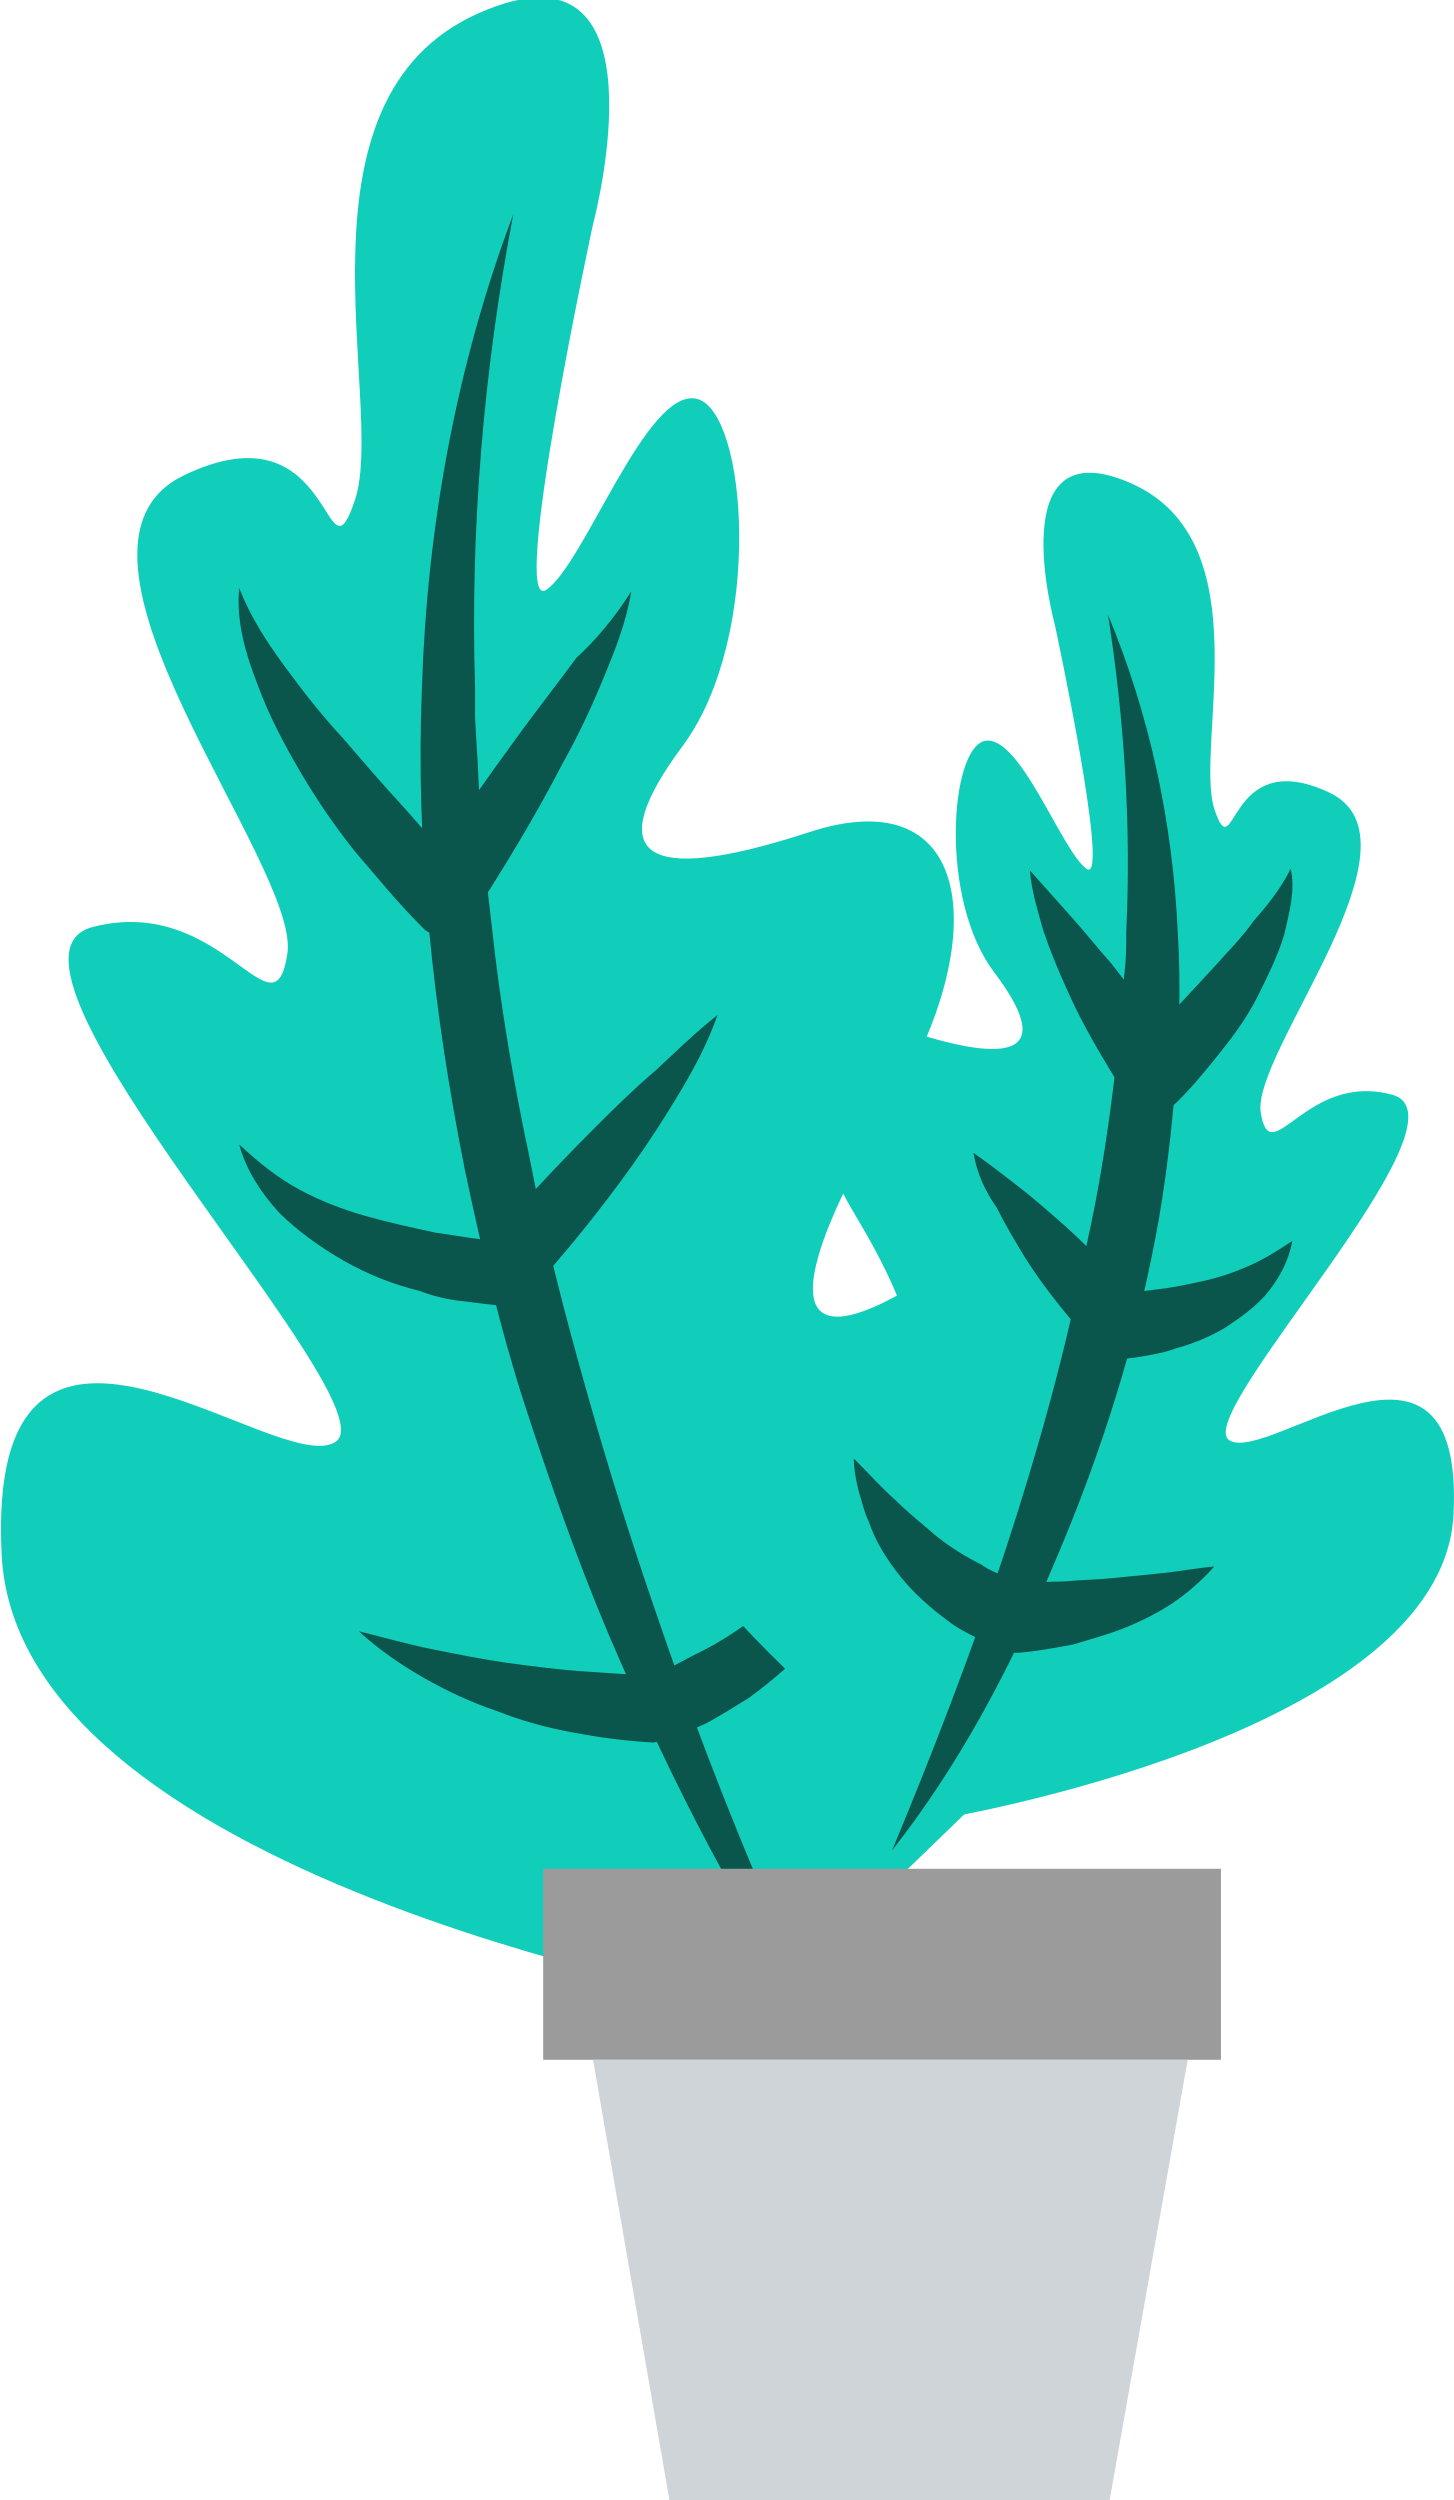
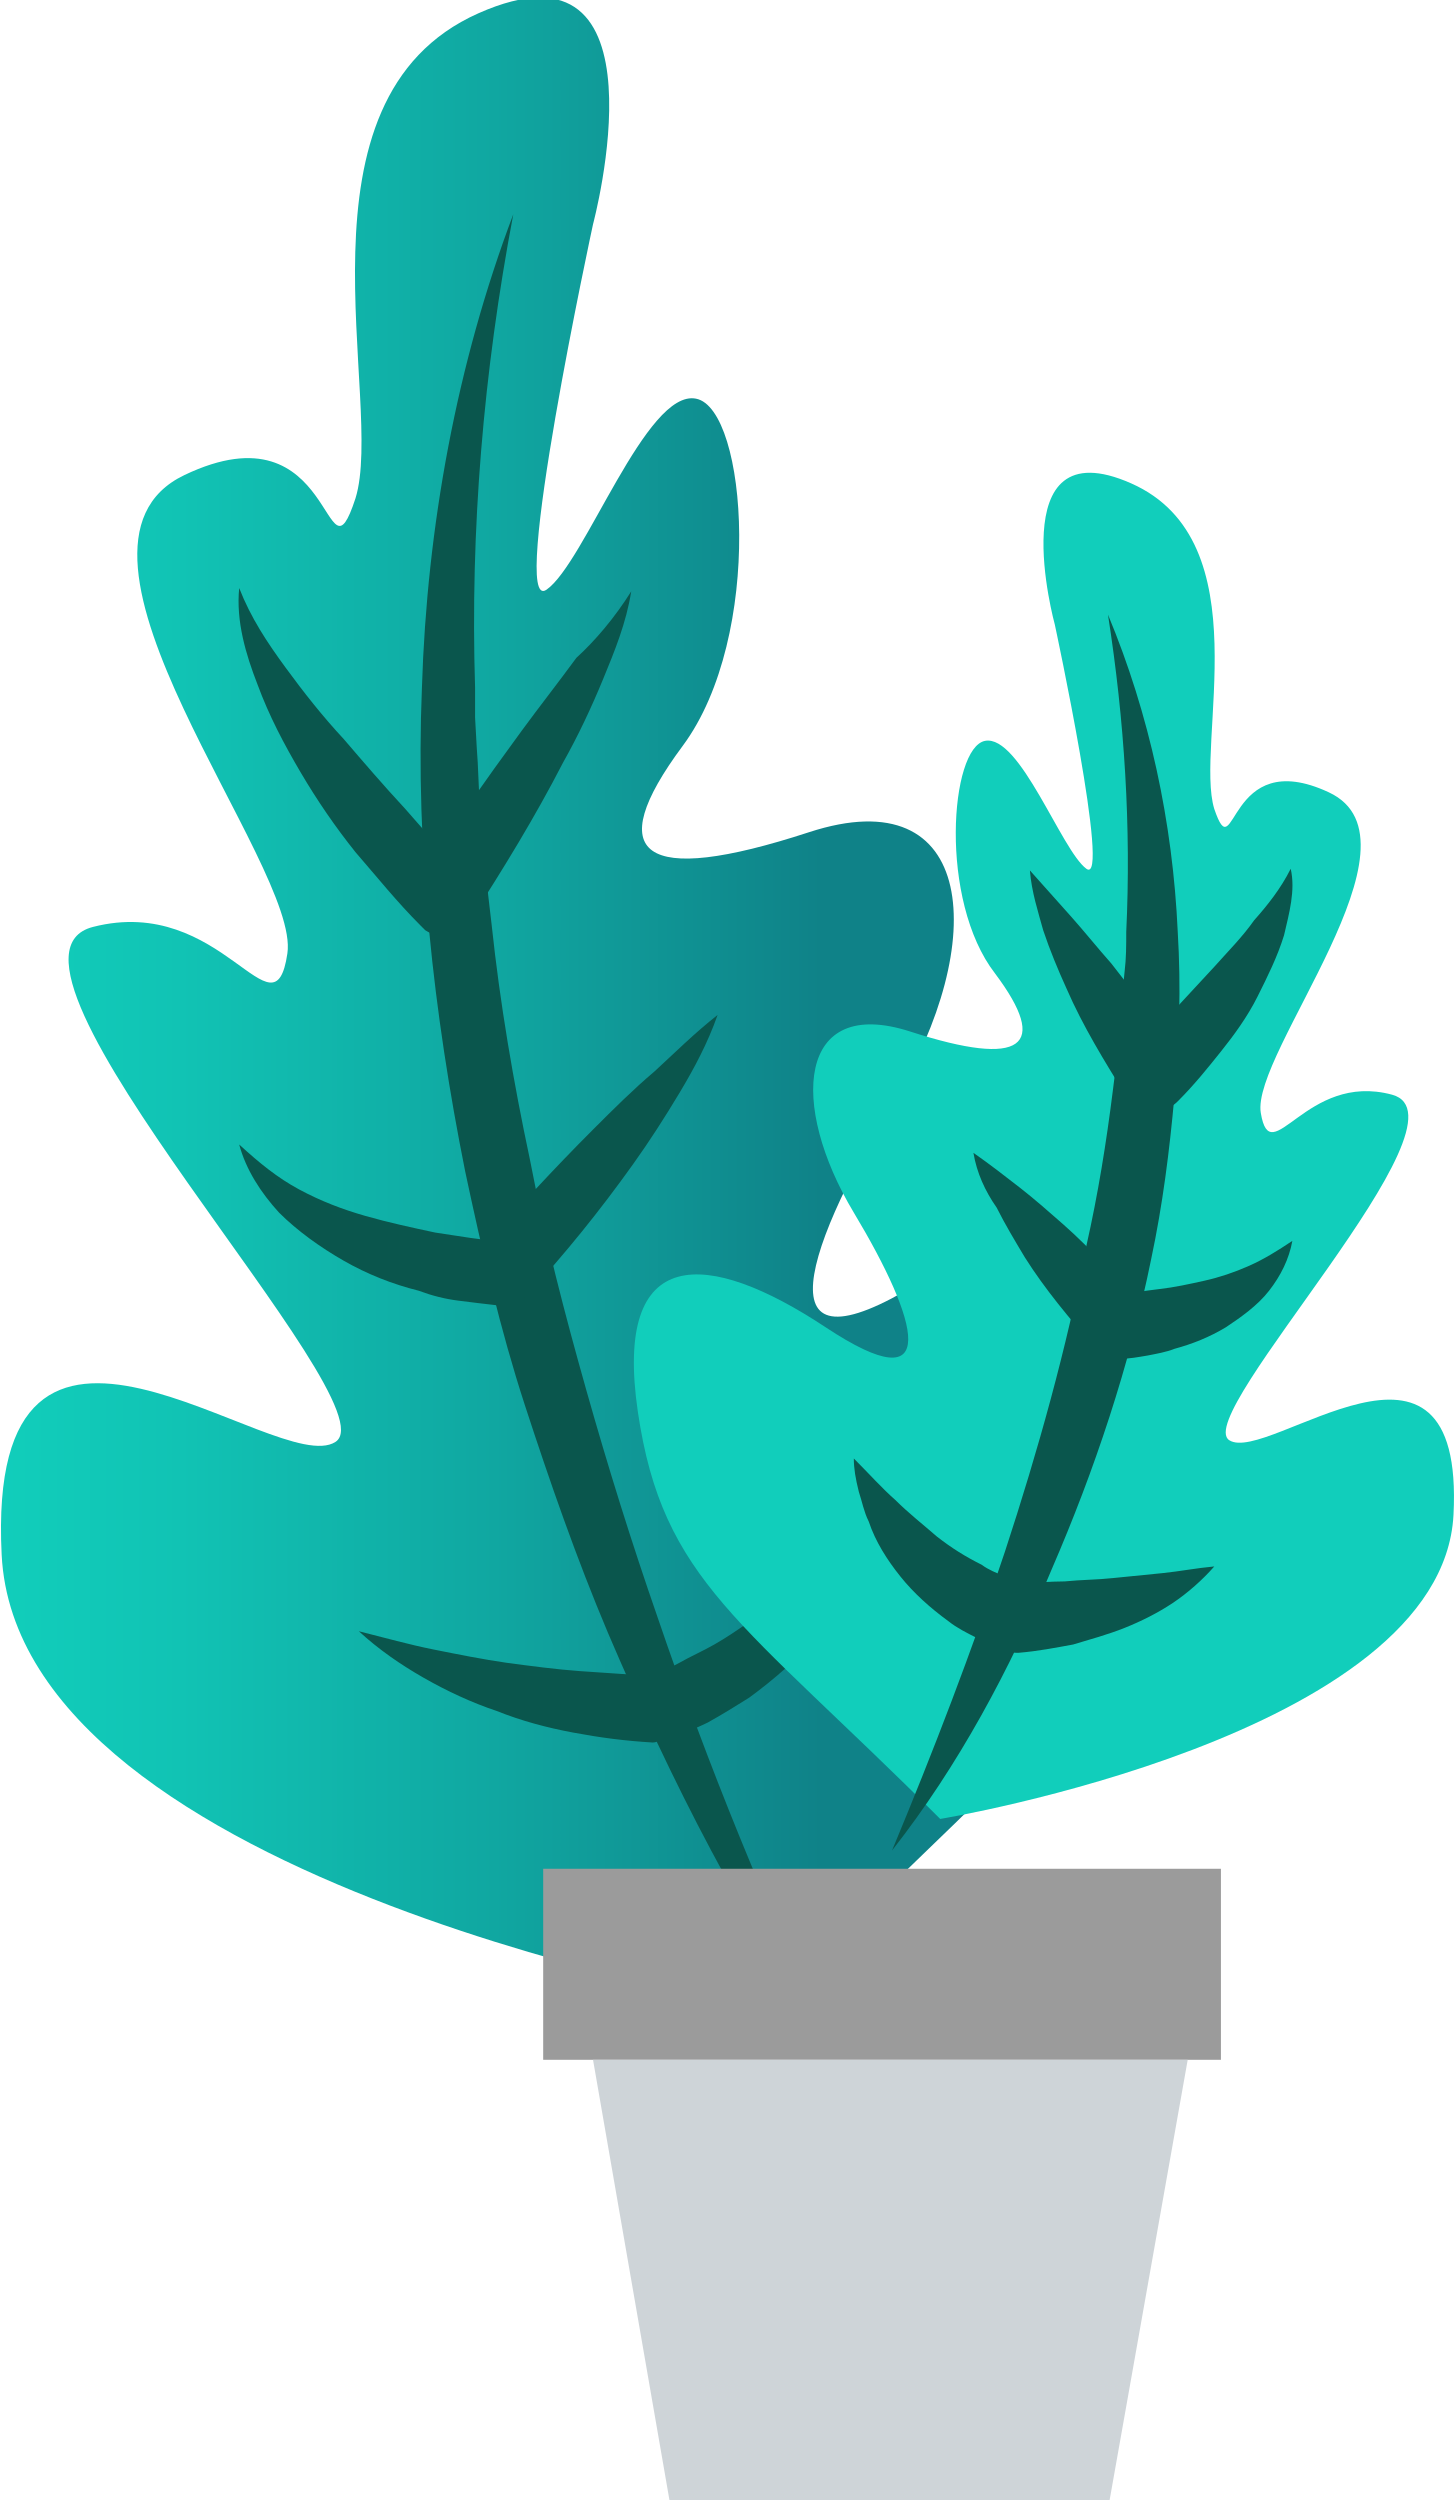
<svg xmlns="http://www.w3.org/2000/svg" version="1.1" x="0px" y="0px" viewBox="0 0 87.5 150.5" enable-background="new 0 0 87.5 150.5" xml:space="preserve">
  <g>
+     <linearGradient id="SVGID_86_" gradientUnits="userSpaceOnUse">
+       <stop offset="0" style="stop-color:#11CEBB" />
+       <stop offset="0.124" style="stop-color:#11C3B4" />
+       <stop offset="0.34" style="stop-color:#10A7A1" />
+       <stop offset="0.565" style="stop-color:#0F8288" />
+     </linearGradient>
    <g>
-       <path fill="#11CEBB" d="M46.1,120.9c0,0-45-7.4-46-27.3s16.6-4.5,20.1-6.8s-22.4-29-14.6-31s10.9,7,11.7,1.6    c0.8-5.3-15.4-24.4-6.2-28.8s8.4,7.2,10.3,1.4c1.8-5.8-4.3-24,7.4-29.2s6.9,12.7,6.9,12.7s-5.1,23.6-2.8,22c2.3-1.6,6-12.1,9-11.5    c3.1,0.6,4.1,14.3-0.8,20.9s-2.5,8.5,7.6,5.2s10.9,6.6,5.1,16.2s-8,17.2,2.5,10.3c10.5-7,19.1-7.6,16.8,7.6S63.9,103,46.1,120.9z" />
+       <path fill="url(#SVGID_86_)" d="M46.1,120.9c0,0-45-7.4-46-27.3s16.6-4.5,20.1-6.8s-22.4-29-14.6-31s10.9,7,11.7,1.6    c0.8-5.3-15.4-24.4-6.2-28.8s8.4,7.2,10.3,1.4c1.8-5.8-4.3-24,7.4-29.2s6.9,12.7,6.9,12.7s-5.1,23.6-2.8,22c2.3-1.6,6-12.1,9-11.5    c3.1,0.6,4.1,14.3-0.8,20.9s-2.5,8.5,7.6,5.2s10.9,6.6,5.1,16.2s-8,17.2,2.5,10.3c10.5-7,19.1-7.6,16.8,7.6S63.9,103,46.1,120.9z" />
      <g>
        <path fill="#0A564D" d="M50.4,123.8c-5.6-7.9-10-16.6-13.8-25.5c-1.9-4.5-3.5-9.1-5-13.7c-1.5-4.6-2.6-9.4-3.6-14.1     c-1.9-9.5-3-19.3-2.6-29.1c0.3-9.7,2.1-19.5,5.5-28.5c-1.8,9.5-2.6,19-2.3,28.5l0,1.8l0.1,1.8c0.1,1.2,0.1,2.4,0.2,3.6     c0.2,2.4,0.4,4.7,0.7,7.1c0.5,4.7,1.3,9.4,2.3,14.1c0.9,4.7,2.1,9.3,3.4,13.9c1.3,4.6,2.7,9.1,4.3,13.7     C42.6,106.2,46.2,115.1,50.4,123.8z" />
        <path fill="#0A564D" d="M53.9,88.4c-0.2,0.9-0.4,1.8-0.6,2.7c-0.3,0.8-0.6,1.7-1,2.6c-0.8,1.7-1.8,3.2-3,4.7     c-1.2,1.4-2.7,2.7-4.2,3.8c-0.8,0.5-1.6,1-2.5,1.5c-0.4,0.2-0.9,0.4-1.3,0.6c-0.5,0.2-0.9,0.3-1.5,0.5c-0.2,0-0.3,0.1-0.5,0.1     c-1.7-0.1-3.2-0.3-4.8-0.6c-1.6-0.3-3.1-0.7-4.6-1.3c-1.5-0.5-3-1.2-4.4-2c-1.4-0.8-2.7-1.7-3.9-2.8c1.6,0.4,3,0.8,4.5,1.1     c1.5,0.3,3,0.6,4.4,0.8c1.5,0.2,3,0.4,4.4,0.5c1.5,0.1,3,0.2,4.4,0.3l-0.5,0.1c0.2-0.1,0.7-0.2,1-0.4c0.4-0.1,0.7-0.3,1.1-0.5     c0.7-0.4,1.4-0.7,2.1-1.1c1.4-0.8,2.7-1.8,4-2.8c0.3-0.3,0.6-0.6,0.9-0.8c0.3-0.3,0.6-0.6,0.9-0.9l0.9-0.9l0.9-0.9     c0.6-0.6,1.1-1.3,1.7-2C52.8,89.9,53.3,89.1,53.9,88.4z" />
        <path fill="#0A564D" d="M43.2,61.1c-0.6,1.7-1.4,3.2-2.3,4.7c-0.9,1.5-1.8,2.9-2.8,4.3c-2,2.8-4.1,5.4-6.4,7.9l0,0     c-0.4,0.5-1,0.7-1.6,0.6c-0.9-0.1-1.7-0.2-2.5-0.3c-0.8-0.1-1.6-0.3-2.4-0.6c-1.6-0.4-3.1-1-4.5-1.8c-1.4-0.8-2.8-1.8-3.9-2.9     c-1.1-1.2-2-2.6-2.4-4.1c1.2,1.1,2.3,2,3.6,2.7c1.3,0.7,2.6,1.2,4,1.6c1.4,0.4,2.8,0.7,4.2,1c1.4,0.2,2.9,0.5,4.2,0.5l-1.6,0.7     c2.2-2.5,4.5-5,6.9-7.4c1.2-1.2,2.4-2.4,3.7-3.5C40.6,63.4,41.8,62.2,43.2,61.1z" />
        <path fill="#0A564D" d="M38,35.6c-0.3,1.9-1,3.6-1.7,5.3c-0.7,1.7-1.5,3.4-2.4,5c-1.7,3.3-3.6,6.4-5.6,9.5     c-0.6,0.9-1.8,1.2-2.7,0.6c-0.1-0.1-0.2-0.2-0.3-0.3c-1.4-1.4-2.6-2.9-3.9-4.4c-1.2-1.5-2.3-3.1-3.3-4.8c-1-1.7-1.9-3.4-2.6-5.3     c-0.7-1.8-1.3-3.8-1.1-5.8c0.7,1.8,1.7,3.3,2.8,4.8c1.1,1.5,2.2,2.9,3.5,4.3c1.2,1.4,2.4,2.8,3.7,4.2c1.2,1.4,2.5,2.8,3.8,4     l-3.1,0.3c2-3,4.1-6,6.3-9c1.1-1.5,2.2-2.9,3.3-4.4C35.8,38.6,37,37.2,38,35.6z" />
      </g>
    </g>
    <g>
      <path fill="#11CEBB" d="M56.6,109.5c0,0,30.2-5,30.9-18.3c0.7-13.4-11.2-3-13.5-4.5c-2.3-1.5,15-19.4,9.8-20.8    c-5.2-1.4-7.3,4.7-7.9,1.1c-0.6-3.6,10.3-16.4,4.1-19.3c-6.2-2.9-5.6,4.8-6.9,1c-1.2-3.9,2.9-16.1-5-19.6s-4.6,8.5-4.6,8.5    s3.4,15.8,1.9,14.7c-1.5-1.1-4-8.1-6.1-7.7c-2.1,0.4-2.8,9.6,0.6,14c3.3,4.4,1.7,5.7-5.1,3.5s-7.3,4.4-3.4,10.9    c3.9,6.5,5.4,11.6-1.7,6.9S36.9,74.8,38.4,85S44.6,97.5,56.6,109.5z" />
      <g>
        <path fill="#0A564D" d="M53.7,111.4c2.5-6,4.8-12,6.8-18c2-6.1,3.7-12.2,4.9-18.4c0.7-3.1,1.2-6.2,1.6-9.4     c0.2-1.6,0.4-3.1,0.5-4.7c0.1-0.8,0.1-1.6,0.2-2.4c0.1-0.8,0.1-1.6,0.1-2.4c0.3-6.3-0.1-12.7-1.1-19.1c2.5,6,3.9,12.5,4.2,19.1     c0.2,3.3,0.1,6.6-0.2,9.9c-0.3,3.3-0.7,6.5-1.4,9.8c-1.3,6.4-3.4,12.7-6,18.7C60.8,100.5,57.7,106.3,53.7,111.4z" />
        <path fill="#0A564D" d="M51.4,87.8c0.9,0.9,1.7,1.8,2.5,2.5c0.8,0.8,1.7,1.5,2.5,2.2c0.9,0.7,1.7,1.2,2.7,1.7     c0.4,0.3,0.9,0.5,1.4,0.7c0.2,0.1,0.5,0.2,0.7,0.3c0.2,0.1,0.5,0.2,0.6,0.2l-0.5-0.1c0.9,0,1.9-0.1,2.8-0.1c1-0.1,2-0.1,2.9-0.2     c1-0.1,2-0.2,3-0.3c1-0.1,2-0.3,3.1-0.4c-0.7,0.8-1.6,1.6-2.5,2.2c-0.9,0.6-1.9,1.1-2.9,1.5c-1,0.4-2.1,0.7-3.1,1     c-1.1,0.2-2.1,0.4-3.3,0.5c-0.2,0-0.3,0-0.5-0.1l0,0c-0.5-0.1-0.8-0.2-1.1-0.4c-0.3-0.1-0.6-0.3-0.9-0.4c-0.6-0.3-1.2-0.6-1.7-1     c-1.1-0.8-2.1-1.7-2.9-2.7c-0.8-1-1.5-2.1-1.9-3.3c-0.3-0.6-0.4-1.2-0.6-1.8C51.5,89,51.4,88.4,51.4,87.8z" />
        <path fill="#0A564D" d="M58.6,69.4c1,0.7,1.9,1.4,2.8,2.1c0.9,0.7,1.8,1.5,2.6,2.2c1.7,1.5,3.2,3.2,4.7,4.9l-1.6-0.7     c0.8,0,1.8-0.2,2.7-0.3c0.9-0.1,1.8-0.3,2.7-0.5c0.9-0.2,1.8-0.5,2.7-0.9c0.9-0.4,1.7-0.9,2.6-1.5c-0.2,1.1-0.7,2.1-1.4,3     c-0.7,0.9-1.7,1.6-2.6,2.2c-1,0.6-2,1-3.1,1.3c-0.5,0.2-1.1,0.3-1.6,0.4c-0.6,0.1-1.1,0.2-1.7,0.2c-0.6,0-1.2-0.2-1.5-0.6l0-0.1     c-1.5-1.7-3-3.5-4.2-5.4c-0.6-1-1.2-2-1.7-3C59.3,71.7,58.8,70.6,58.6,69.4z" />
        <path fill="#0A564D" d="M62,52.4l2.5,2.8c0.8,0.9,1.6,1.9,2.4,2.8c1.5,1.9,3,3.9,4.3,5.9l-3.1-0.3l2.5-2.7l2.5-2.7     c0.8-0.9,1.7-1.8,2.4-2.8c0.8-0.9,1.6-1.9,2.2-3.1c0.3,1.3-0.1,2.7-0.4,4c-0.4,1.3-1,2.5-1.6,3.7c-0.6,1.2-1.4,2.3-2.2,3.3     c-0.8,1-1.6,2-2.6,3c-0.8,0.8-2,0.8-2.8,0c-0.1-0.1-0.2-0.2-0.3-0.3c-1.3-2.1-2.6-4.2-3.6-6.5c-0.5-1.1-1-2.3-1.4-3.5     C62.5,54.9,62.1,53.7,62,52.4z" />
      </g>
    </g>
    <g>
      <polygon fill="#9B9B9B" points="73.5,124 35.7,124 32.7,124 32.7,112.5 73.5,112.5   " />
      <polygon fill="#CED4D8" points="40.3,150.5 66.8,150.5 71.5,124 35.7,124   " />
    </g>
  </g>
</svg>
